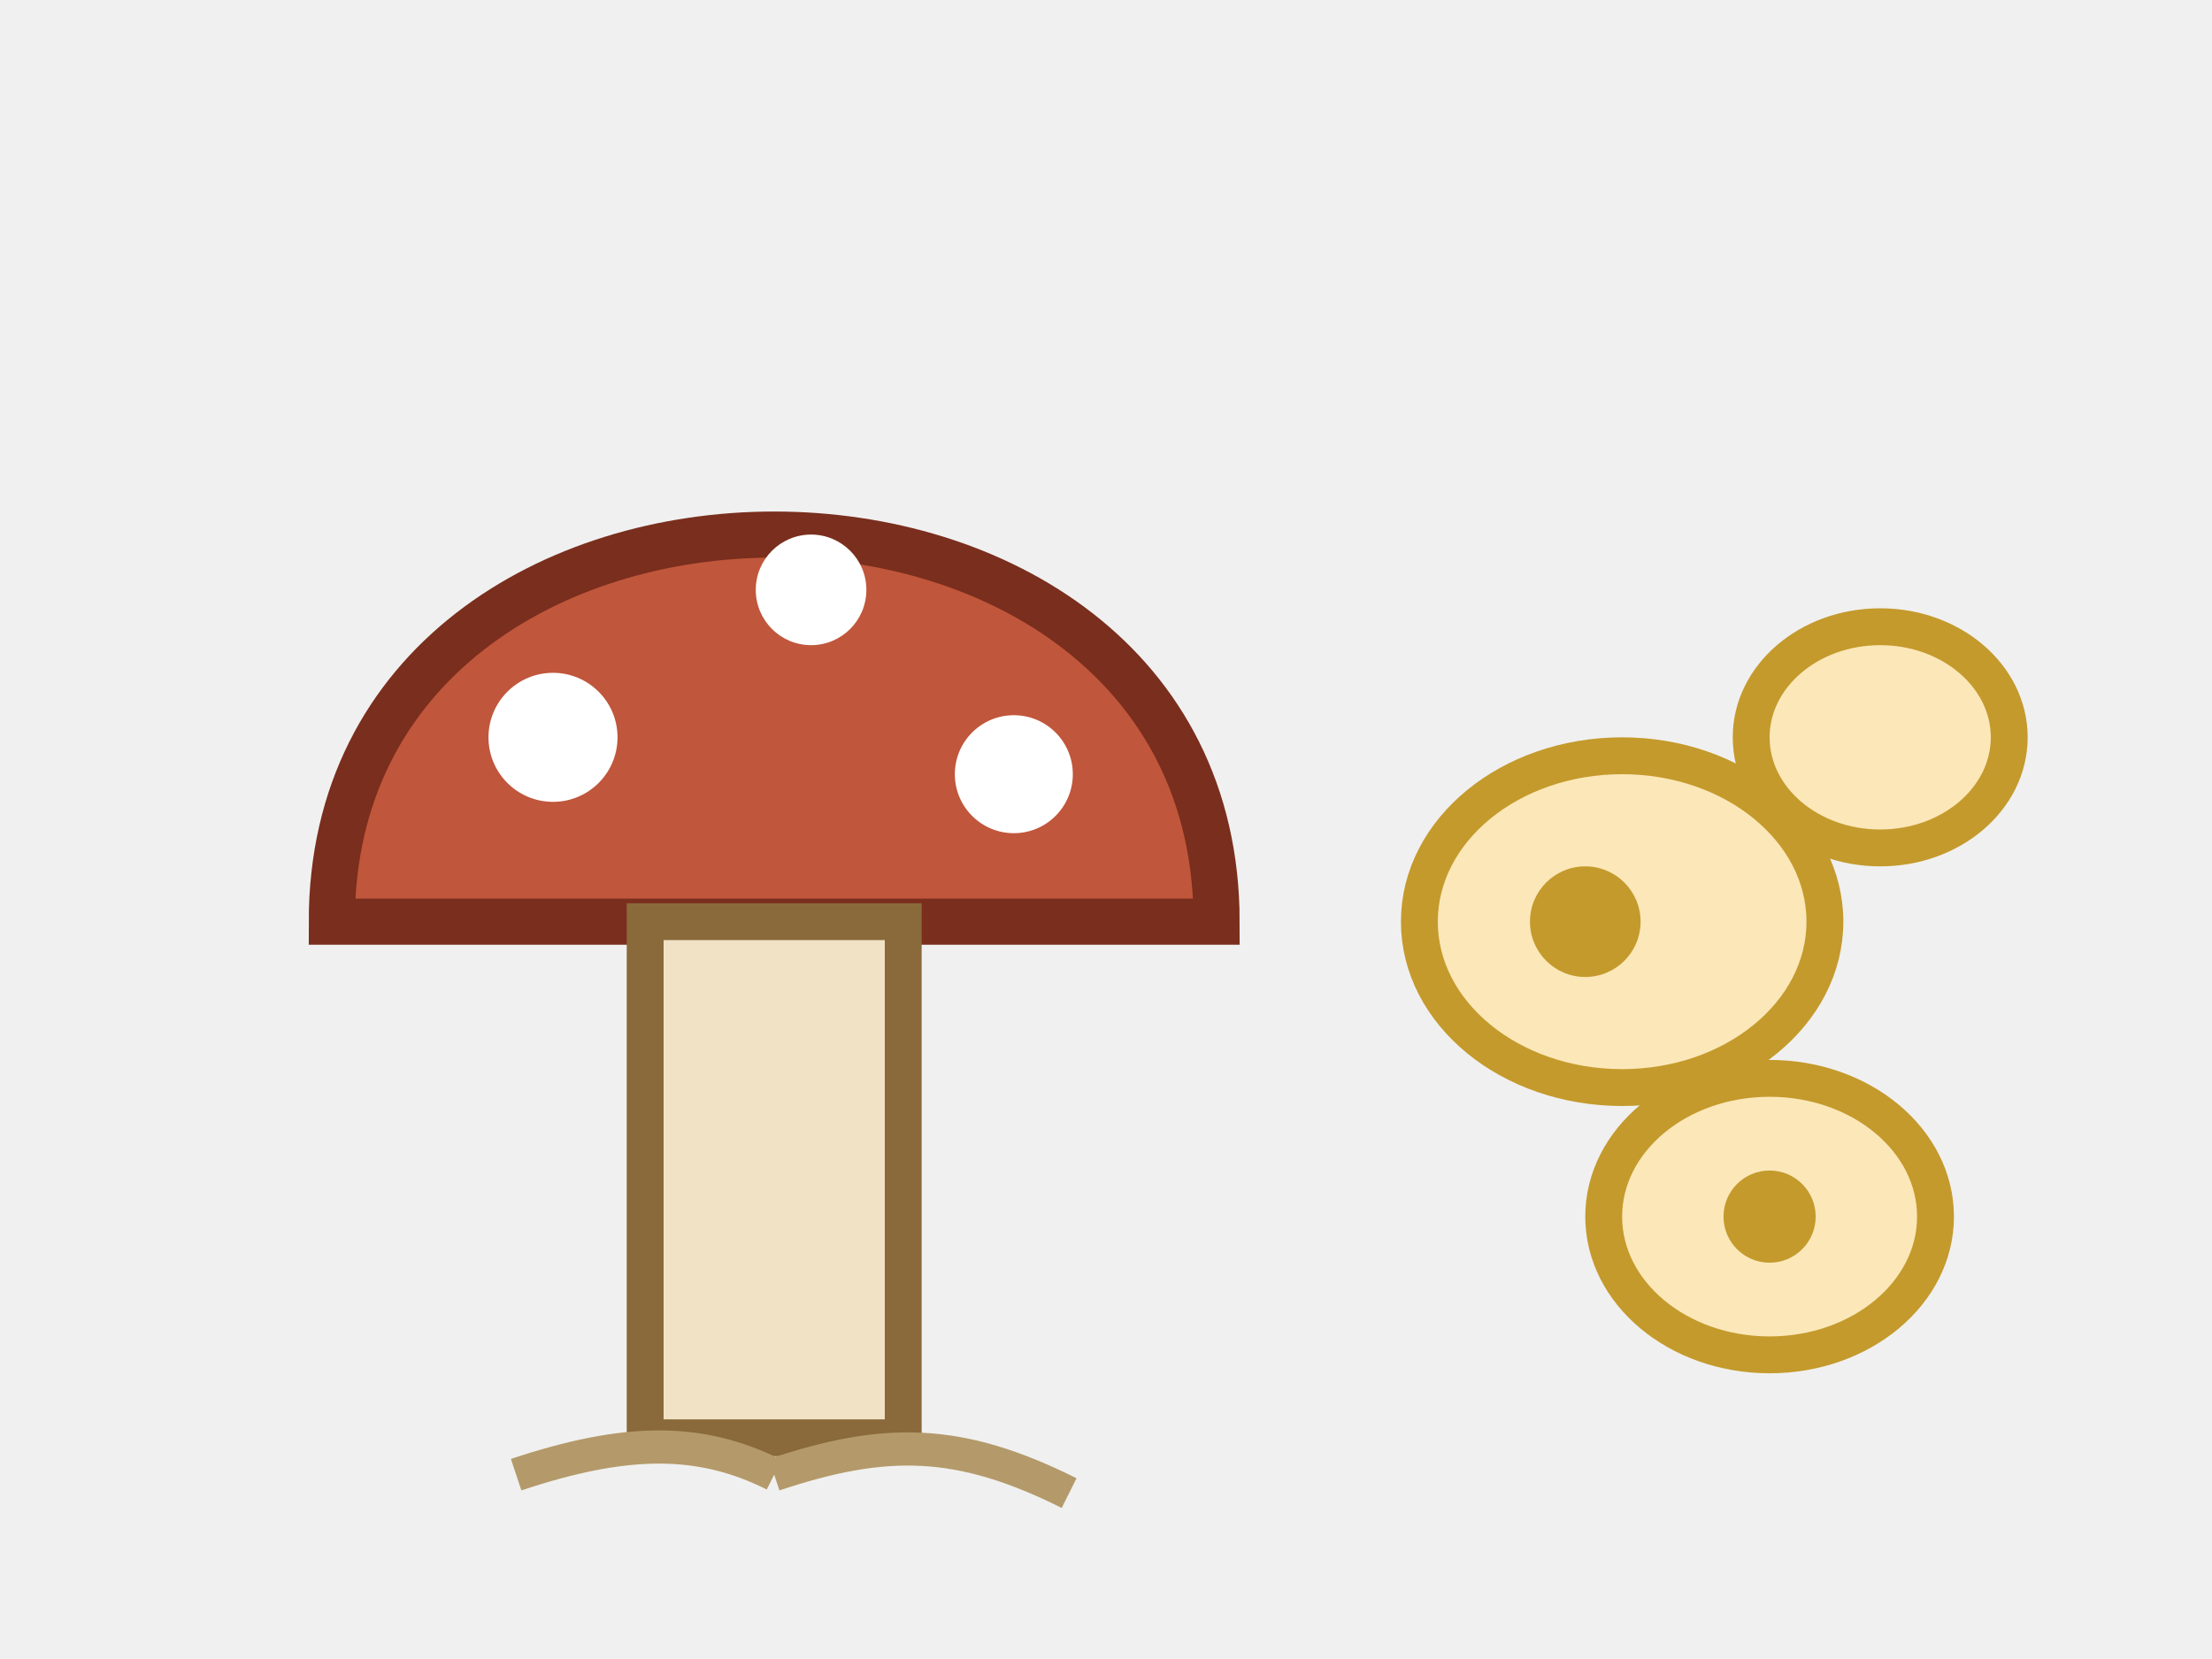
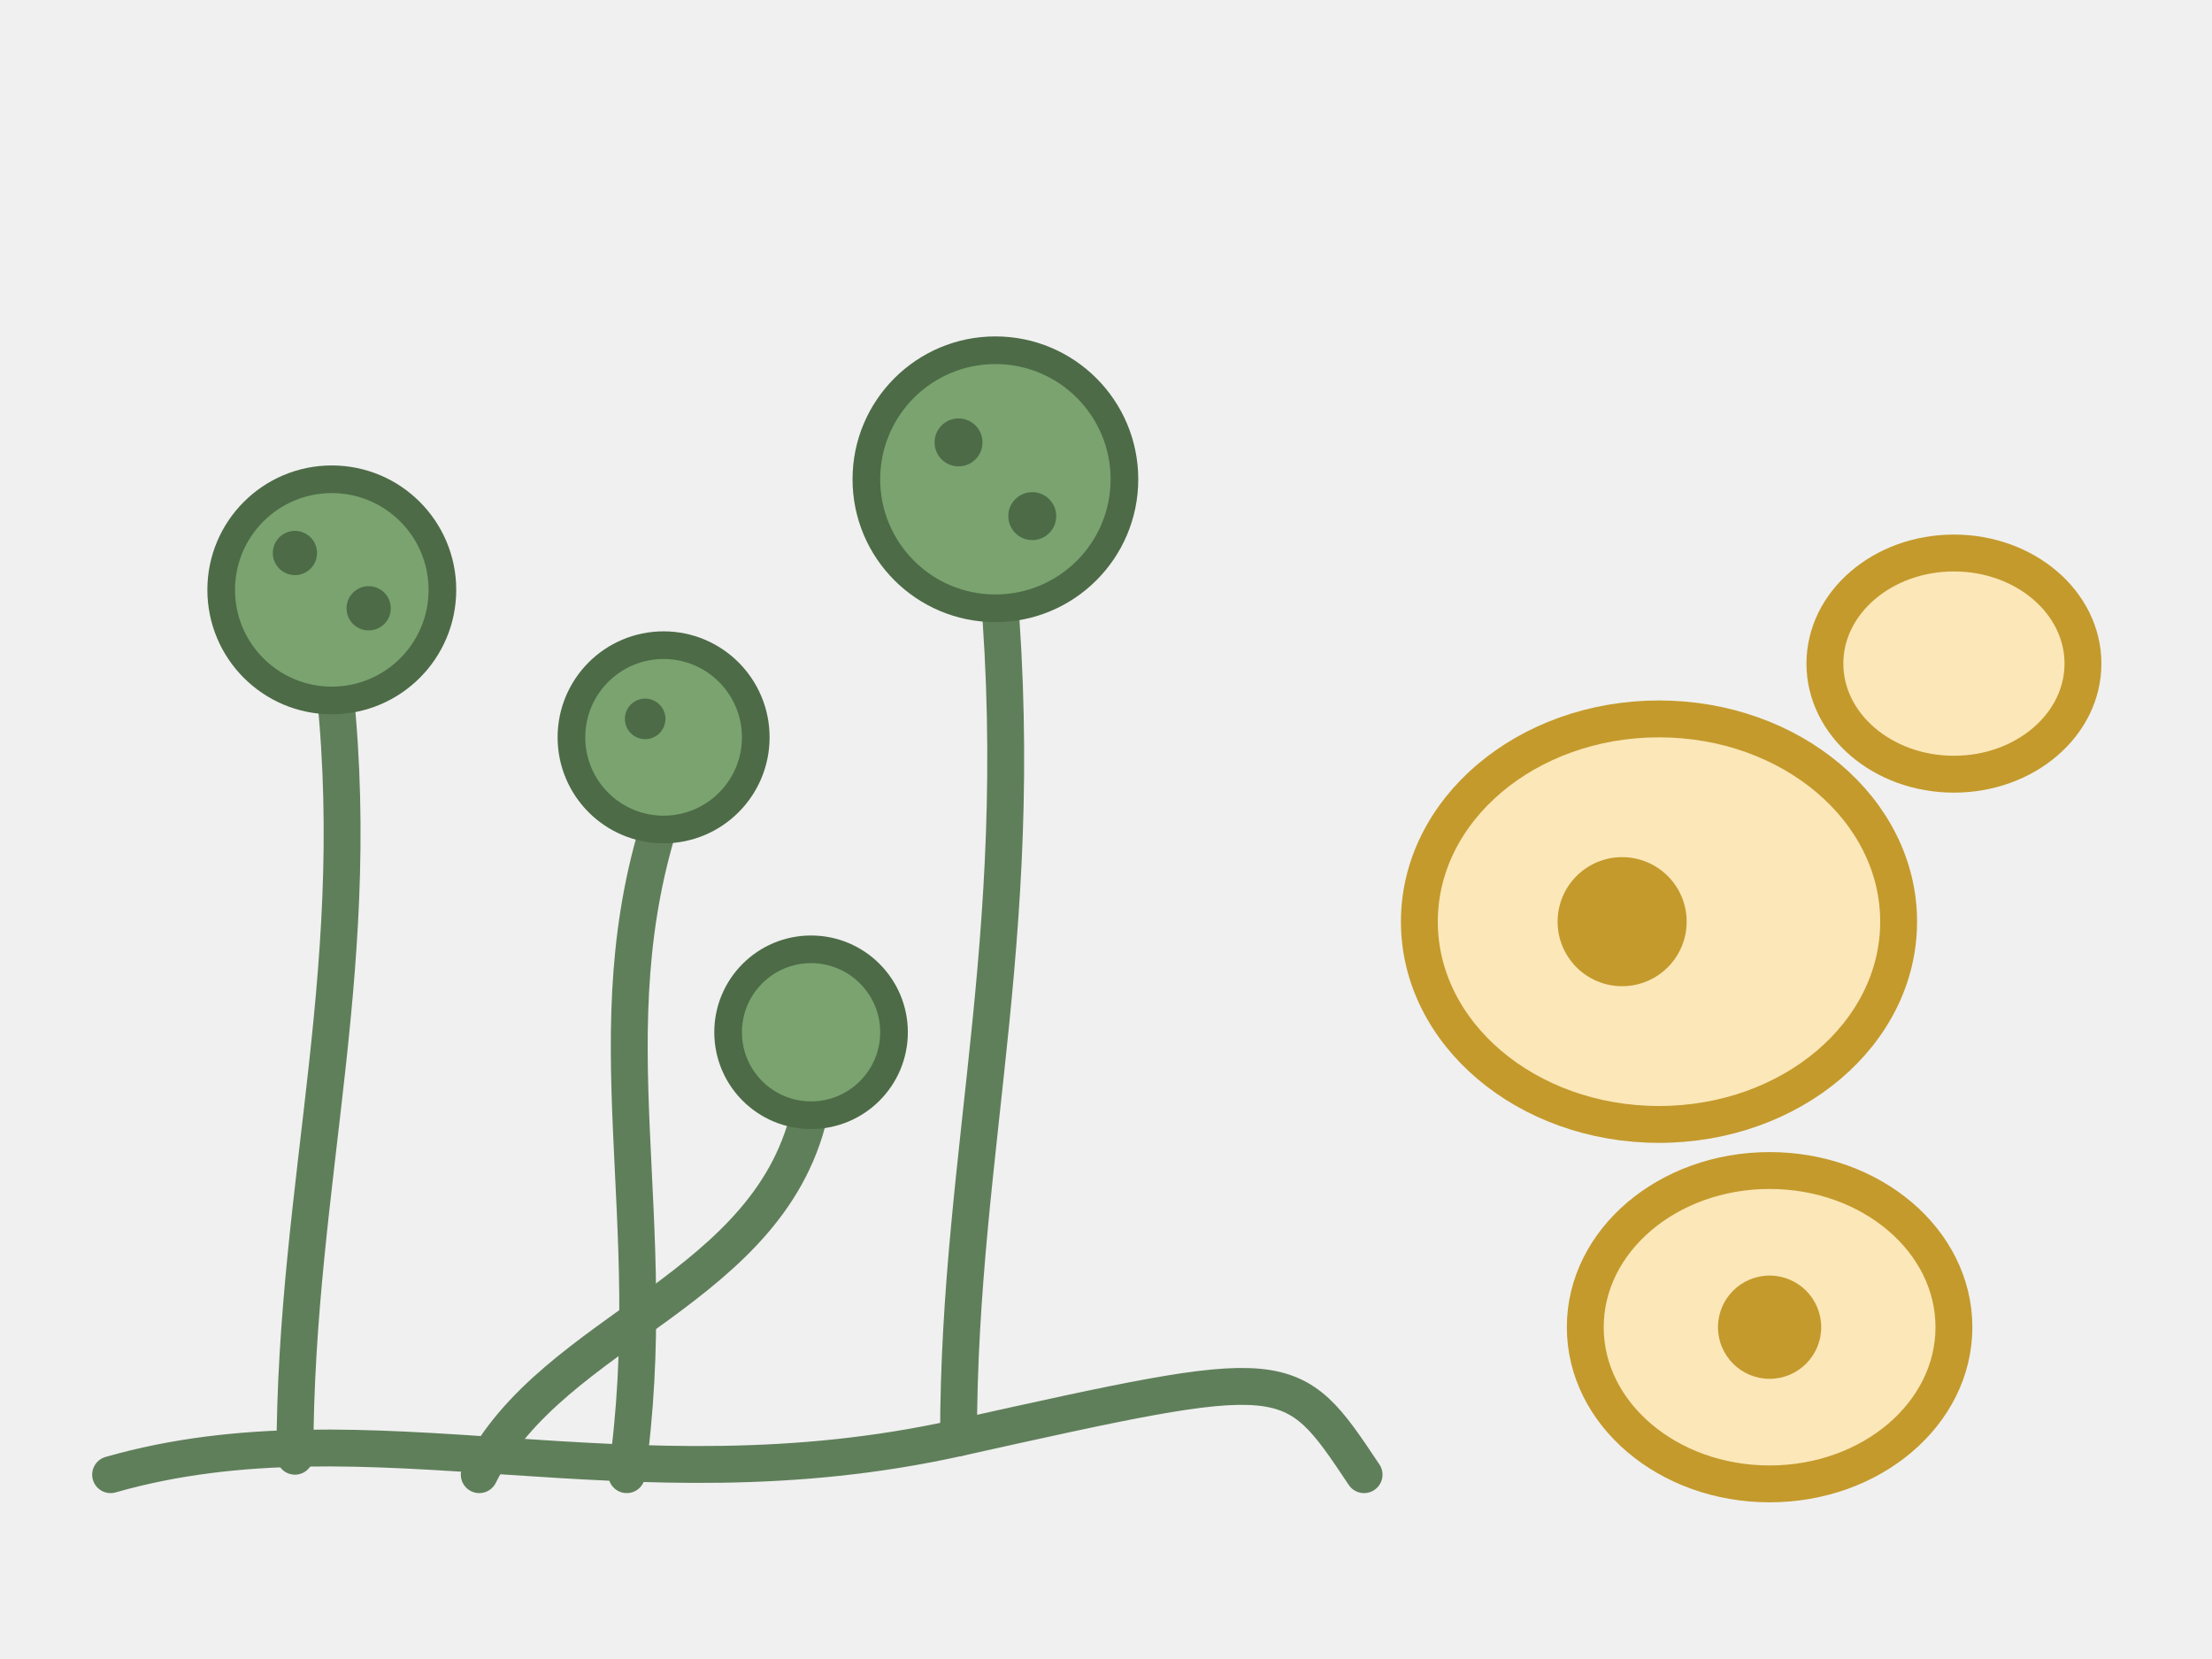
<svg xmlns="http://www.w3.org/2000/svg" viewBox="0 0 120 90" font-family="Inter,Arial,sans-serif">
-   <path d="M18 50 C18 22 66 22 66 50Z" fill="#c0563b" stroke="#7a2e1d" stroke-width="2.5" />
-   <rect x="35" y="50" width="14" height="28" fill="#f1e2c6" stroke="#8a6a3a" stroke-width="2" />
-   <circle cx="30" cy="40" r="3.5" fill="#fff" />
-   <circle cx="44" cy="32" r="3" fill="#fff" />
-   <circle cx="55" cy="42" r="3.2" fill="#fff" />
-   <path d="M28 80 C34 78 38 78 42 80 M42 80 C48 78 52 78 58 81" fill="none" stroke="#b49a6a" stroke-width="1.8" />
+   <g fill="none" stroke="#5f7f5a" stroke-width="2" stroke-linecap="round">
+     <path d="M6 80 C20 76 34 82 52 78 S70 74 74 80" />
+     <path d="M16 79 C16 64 20 52 18 36" />
+     <path d="M34 80 C36 66 32 56 36 44" />
+     <path d="M52 78 C52 62 56 50 54 30" />
+     <path d="M26 80 C30 72 42 70 44 60" />
+   </g>
+   <g fill="#7aa36f" stroke="#4d6b47" stroke-width="1.5">
+     <circle cx="18" cy="32" r="6" />
+     <circle cx="36" cy="40" r="5" />
+     <circle cx="54" cy="26" r="7" />
+     <circle cx="44" cy="56" r="4.5" />
+   </g>
+   <g fill="#4d6b47">
+     <circle cx="16" cy="30" r="1.2" />
+     <circle cx="20" cy="33" r="1.2" />
+     <circle cx="52" cy="24" r="1.3" />
+     <circle cx="56" cy="28" r="1.3" />
+     <circle cx="35" cy="39" r="1.1" />
+   </g>
  <g fill="#fbe7b8" stroke="#c49a2c" stroke-width="2">
-     <ellipse cx="88" cy="50" rx="11" ry="9" />
-     <ellipse cx="102" cy="40" rx="7" ry="6" />
-     <ellipse cx="96" cy="66" rx="9" ry="7.5" />
+     <ellipse cx="90" cy="50" rx="13" ry="11" />
+     <ellipse cx="106" cy="36" rx="7" ry="6" />
+     <ellipse cx="96" cy="72" rx="10" ry="8.5" />
  </g>
-   <circle cx="86" cy="50" r="3" fill="#c49a2c" />
-   <circle cx="96" cy="66" r="2.5" fill="#c49a2c" />
+   <circle cx="88" cy="50" r="3.5" fill="#c49a2c" />
+   <circle cx="96" cy="72" r="2.8" fill="#c49a2c" />
</svg>
